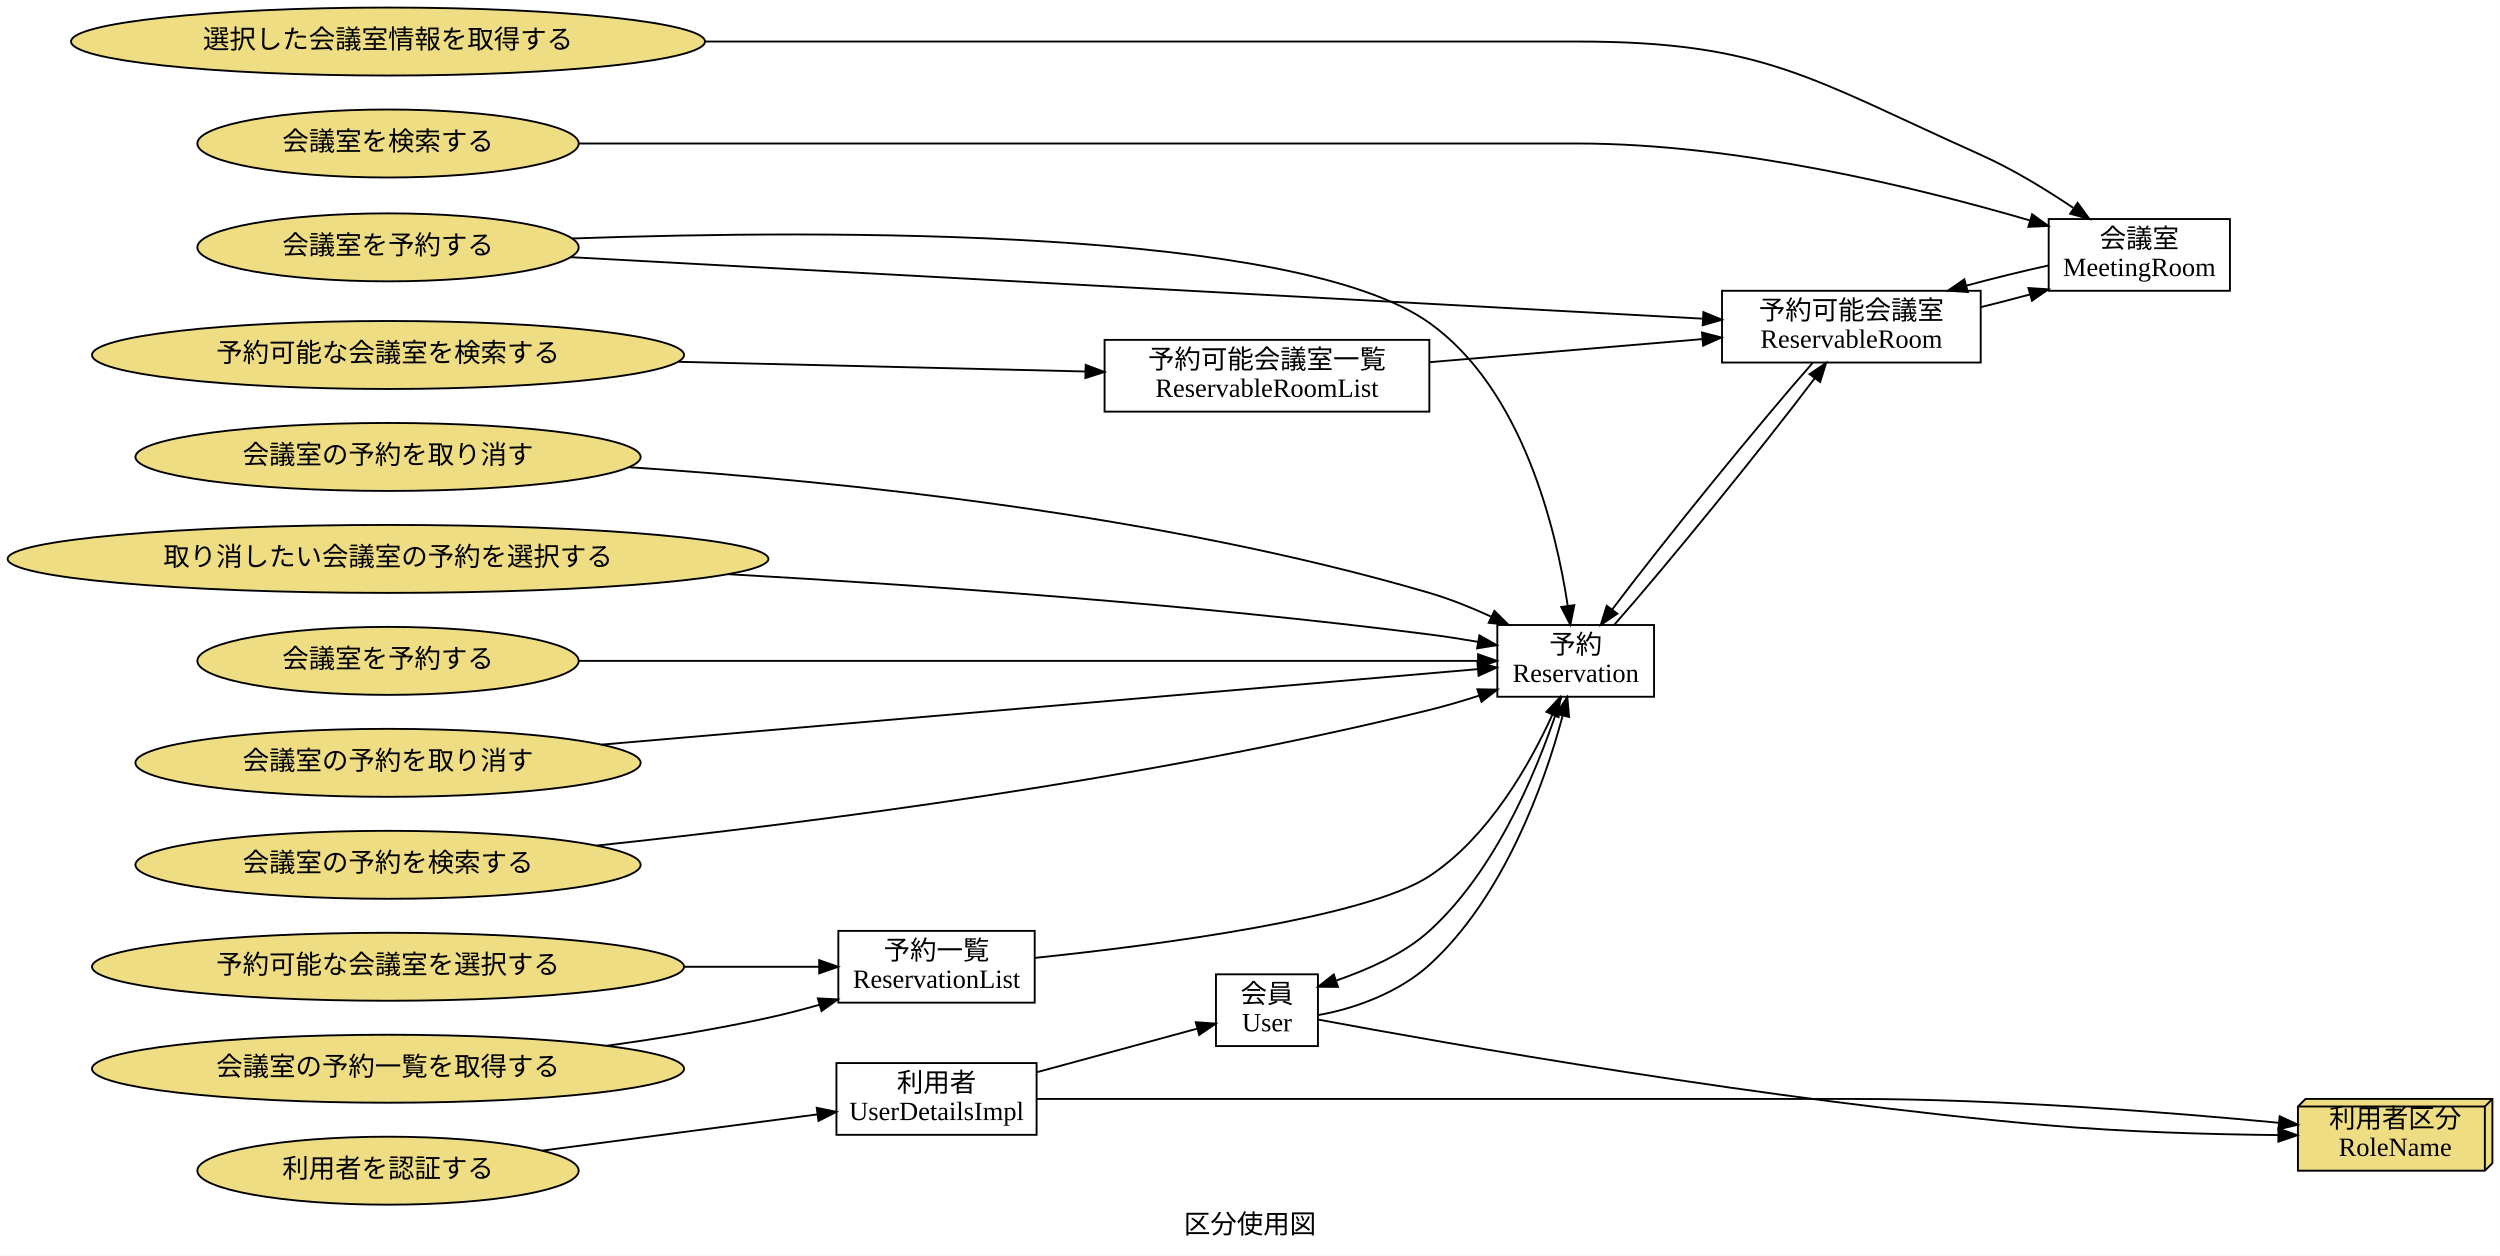
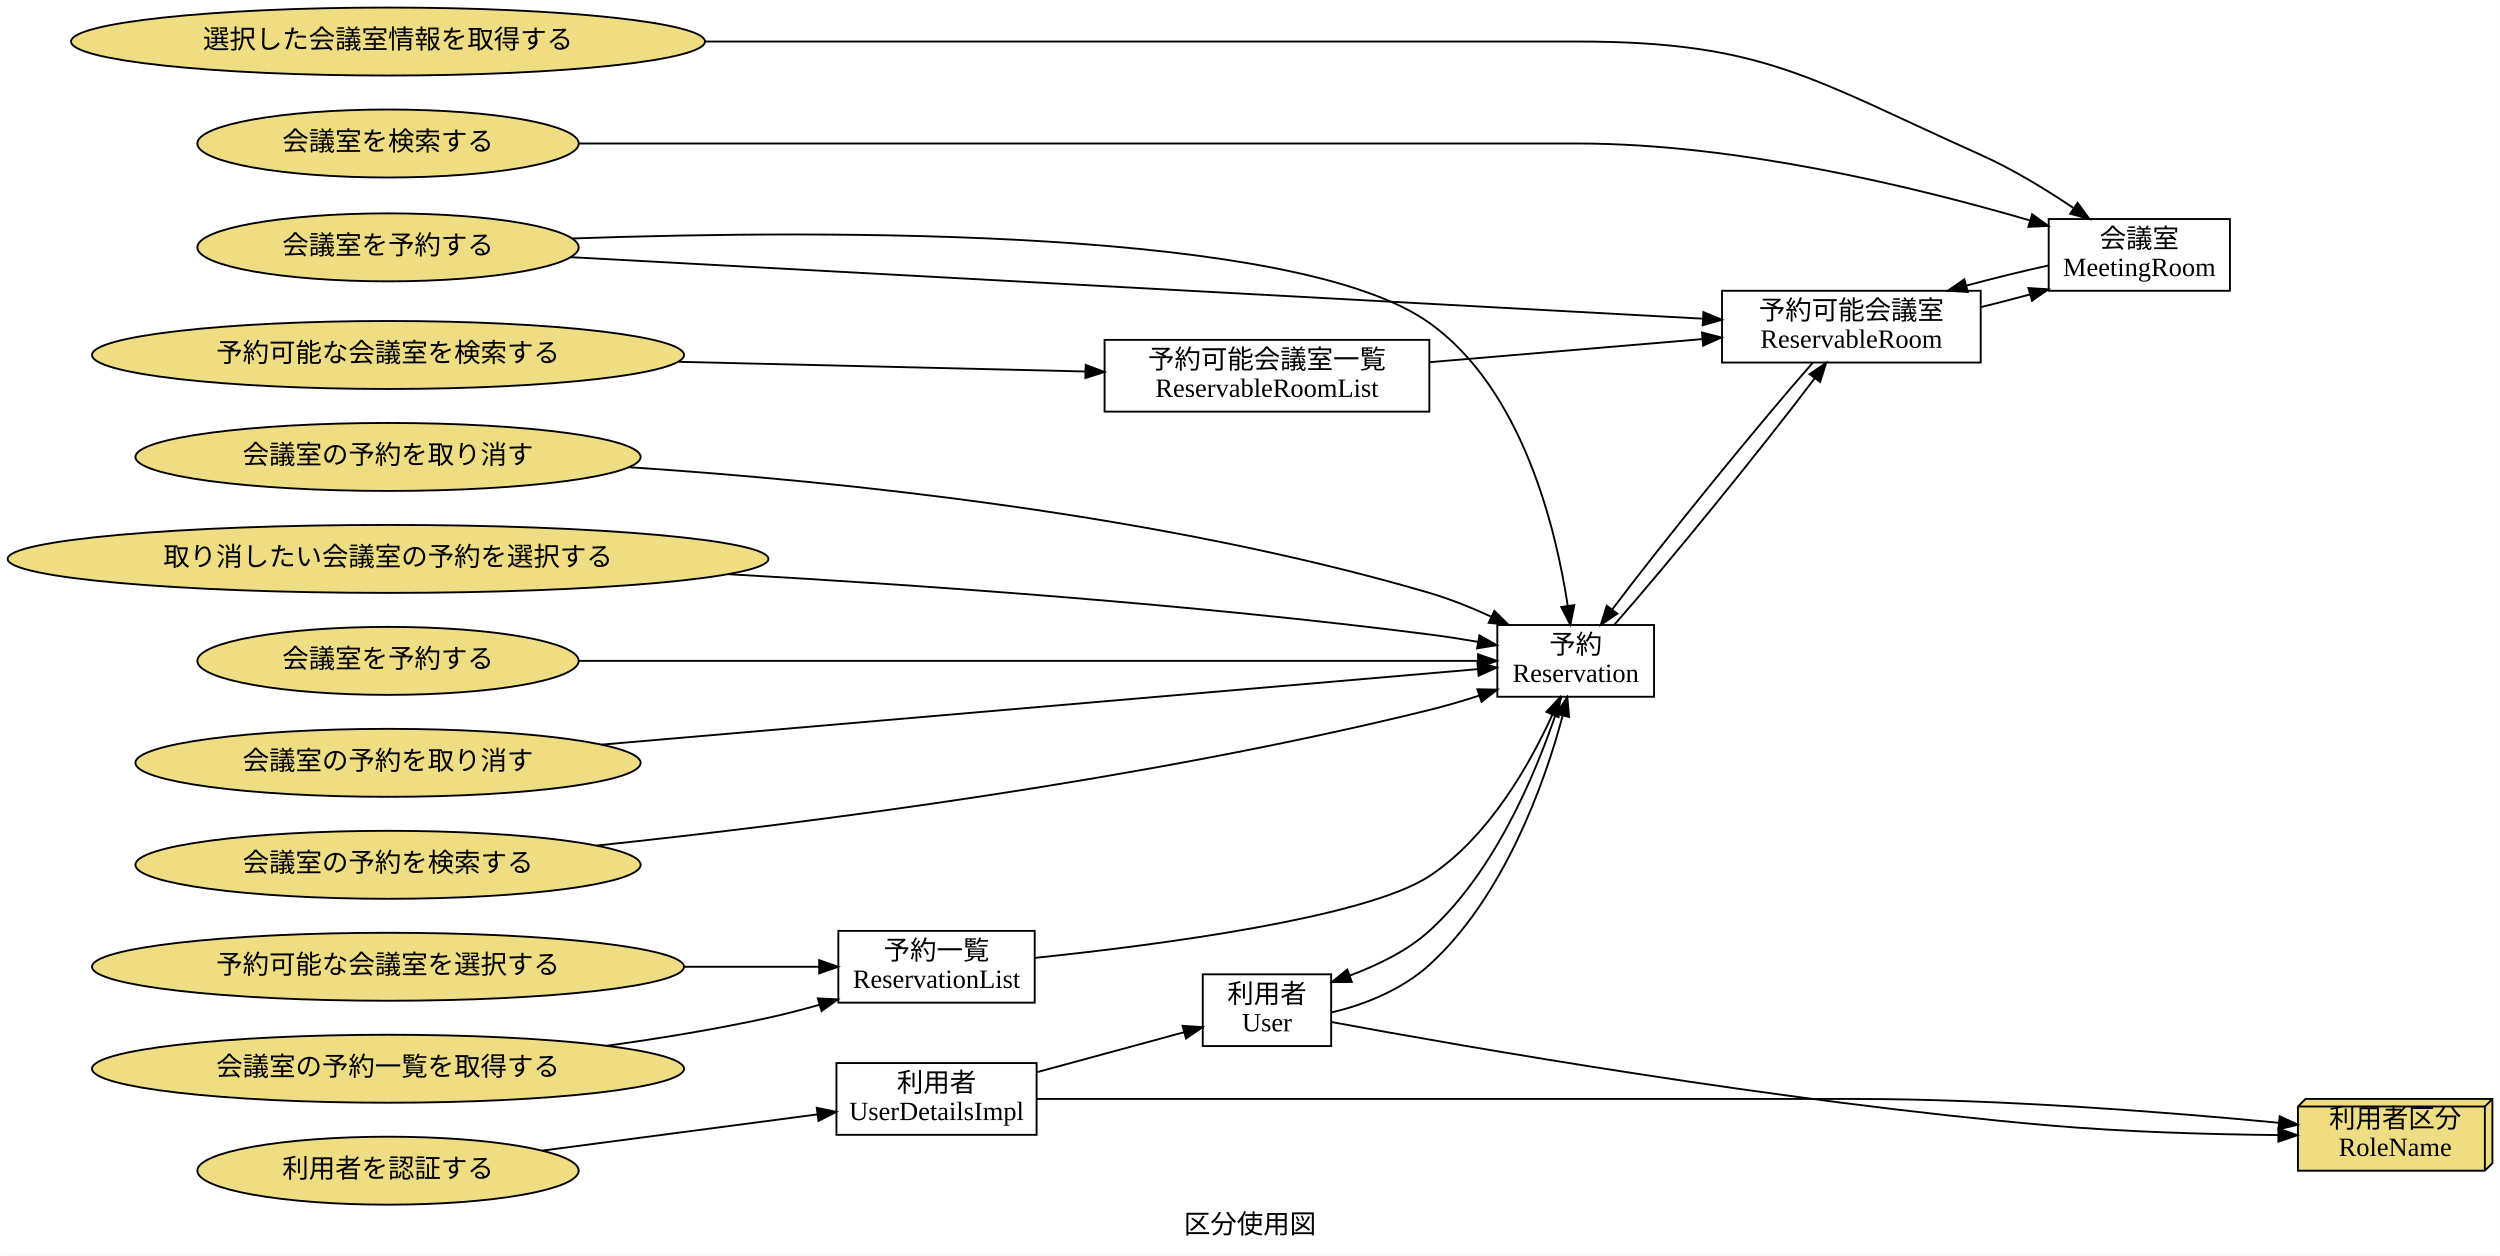
<svg xmlns="http://www.w3.org/2000/svg" xmlns:xlink="http://www.w3.org/1999/xlink" width="1324pt" height="665pt" viewBox="0.00 0.00 1323.96 665.00">
  <g id="graph0" class="graph" transform="scale(1 1) rotate(0) translate(4 661)">
    <polygon fill="white" stroke="transparent" points="-4,4 -4,-661 1319.96,-661 1319.96,4 -4,4" />
    <text text-anchor="middle" x="657.98" y="-7.8" font-family="Times New Roman,serif" font-size="14.00">区分使用図
        </text>
    <g id="node1" class="node">
      <polygon fill="#eedd82" stroke="black" points="1315.96,-79 1216.96,-79 1212.96,-75 1212.96,-41 1311.96,-41 1315.96,-45 1315.96,-79" />
      <polyline fill="none" stroke="black" points="1311.96,-75 1212.96,-75 " />
      <polyline fill="none" stroke="black" points="1311.96,-75 1311.96,-41 " />
      <polyline fill="none" stroke="black" points="1311.96,-75 1315.96,-79 " />
      <text text-anchor="middle" x="1264.46" y="-63.8" font-family="Times New Roman,serif" font-size="14.00">
                利用者区分
            </text>
      <text text-anchor="middle" x="1264.46" y="-48.8" font-family="Times New Roman,serif" font-size="14.00">
                RoleName
            </text>
    </g>
    <g id="node2" class="node">
      <g id="a_node2">
        <a xlink:href="https://github.com/k2works/application_programing_excercise_2022/tree/take13/src/main/java/mrs/application/scenario/MeetingRoomReservationScenario.java" xlink:title="MeetingRoomReservationScenario.cancel(Reservation)">
          <ellipse fill="#eedd82" stroke="black" cx="201.48" cy="-419" rx="133.78" ry="18" />
          <text text-anchor="middle" x="201.48" y="-415.3" font-family="Times New Roman,serif" font-size="14.00">会議室の予約を取り消す
                    </text>
        </a>
      </g>
    </g>
    <g id="node16" class="node">
      <polygon fill="white" stroke="black" points="871.96,-330 788.96,-330 788.96,-292 871.96,-292 871.96,-330" />
      <text text-anchor="middle" x="830.46" y="-314.8" font-family="Times New Roman,serif" font-size="14.00">予約
            </text>
      <text text-anchor="middle" x="830.46" y="-299.8" font-family="Times New Roman,serif" font-size="14.00">
                Reservation
            </text>
    </g>
    <g id="edge12" class="edge">
      <path fill="none" stroke="black" d="M329.38,-413.54C442.46,-406.08 611.44,-388.45 752.96,-347 763.86,-343.81 775.15,-339.26 785.61,-334.47" />
      <polygon fill="black" stroke="black" points="787.41,-337.48 794.94,-330.03 784.4,-331.16 787.41,-337.48" />
    </g>
    <g id="node3" class="node">
      <g id="a_node3">
        <a xlink:href="https://github.com/k2works/application_programing_excercise_2022/tree/take13/src/main/java/mrs/application/scenario/MeetingRoomReservationScenario.java" xlink:title="MeetingRoomReservationScenario.findMeetingRoom(RoomId)">
          <ellipse fill="#eedd82" stroke="black" cx="201.48" cy="-639" rx="167.87" ry="18" />
          <text text-anchor="middle" x="201.48" y="-635.3" font-family="Times New Roman,serif" font-size="14.00">選択した会議室情報を取得する
                    </text>
        </a>
      </g>
    </g>
    <g id="node18" class="node">
      <polygon fill="white" stroke="black" points="1176.96,-545 1080.96,-545 1080.96,-507 1176.96,-507 1176.96,-545" />
      <text text-anchor="middle" x="1128.96" y="-529.8" font-family="Times New Roman,serif" font-size="14.00">
                会議室
            </text>
      <text text-anchor="middle" x="1128.96" y="-514.8" font-family="Times New Roman,serif" font-size="14.00">
                MeetingRoom
            </text>
    </g>
    <g id="edge13" class="edge">
      <path fill="none" stroke="black" d="M369.27,-639C457.48,-639 567.59,-639 665.96,-639 665.96,-639 665.96,-639 831.46,-639 930.03,-639 955.01,-619.29 1044.96,-579 1061.89,-571.42 1079.38,-560.74 1093.91,-550.96" />
      <polygon fill="black" stroke="black" points="1096.29,-553.57 1102.54,-545.02 1092.32,-547.8 1096.29,-553.57" />
    </g>
    <g id="node4" class="node">
      <g id="a_node4">
        <a xlink:href="https://github.com/k2works/application_programing_excercise_2022/tree/take13/src/main/java/mrs/application/scenario/MeetingRoomReservationScenario.java" xlink:title="MeetingRoomReservationScenario.findOne(ReservationId)">
          <ellipse fill="#eedd82" stroke="black" cx="201.48" cy="-365" rx="201.46" ry="18" />
          <text text-anchor="middle" x="201.48" y="-361.3" font-family="Times New Roman,serif" font-size="14.00">取り消したい会議室の予約を選択する
                    </text>
        </a>
      </g>
    </g>
    <g id="edge14" class="edge">
      <path fill="none" stroke="black" d="M381.78,-356.9C489.64,-350.8 629.51,-340.73 752.96,-325 761.34,-323.93 770.19,-322.55 778.78,-321.07" />
      <polygon fill="black" stroke="black" points="779.47,-324.51 788.7,-319.31 778.24,-317.61 779.47,-324.51" />
    </g>
    <g id="node5" class="node">
      <g id="a_node5">
        <a xlink:href="https://github.com/k2works/application_programing_excercise_2022/tree/take13/src/main/java/mrs/application/scenario/MeetingRoomReservationScenario.java" xlink:title="MeetingRoomReservationScenario.findReservations(ReservableRoomId)">
          <ellipse fill="#eedd82" stroke="black" cx="201.48" cy="-149" rx="156.77" ry="18" />
          <text text-anchor="middle" x="201.48" y="-145.3" font-family="Times New Roman,serif" font-size="14.00">予約可能な会議室を選択する
                    </text>
        </a>
      </g>
    </g>
    <g id="node17" class="node">
      <polygon fill="white" stroke="black" points="543.96,-168 439.96,-168 439.96,-130 543.96,-130 543.96,-168" />
      <text text-anchor="middle" x="491.96" y="-152.8" font-family="Times New Roman,serif" font-size="14.00">
                予約一覧
            </text>
      <text text-anchor="middle" x="491.96" y="-137.8" font-family="Times New Roman,serif" font-size="14.00">
                ReservationList
            </text>
    </g>
    <g id="edge15" class="edge">
      <path fill="none" stroke="black" d="M358.12,-149C383.51,-149 408.42,-149 429.69,-149" />
      <polygon fill="black" stroke="black" points="429.82,-152.5 439.82,-149 429.82,-145.5 429.82,-152.5" />
    </g>
    <g id="node6" class="node">
      <g id="a_node6">
        <a xlink:href="https://github.com/k2works/application_programing_excercise_2022/tree/take13/src/main/java/mrs/application/scenario/MeetingRoomReservationScenario.java" xlink:title="MeetingRoomReservationScenario.reserve(Reservation)">
          <ellipse fill="#eedd82" stroke="black" cx="201.48" cy="-311" rx="100.98" ry="18" />
          <text text-anchor="middle" x="201.48" y="-307.3" font-family="Times New Roman,serif" font-size="14.00">会議室を予約する
                    </text>
        </a>
      </g>
    </g>
    <g id="edge16" class="edge">
      <path fill="none" stroke="black" d="M302.52,-311C438.06,-311 674.98,-311 778.56,-311" />
      <polygon fill="black" stroke="black" points="778.75,-314.5 788.75,-311 778.75,-307.5 778.75,-314.5" />
    </g>
    <g id="node7" class="node">
      <g id="a_node7">
        <a xlink:href="https://github.com/k2works/application_programing_excercise_2022/tree/take13/src/main/java/mrs/application/service/auth/UserService.java" xlink:title="UserService.loadUserByUsername(String)">
          <ellipse fill="#eedd82" stroke="black" cx="201.48" cy="-41" rx="100.98" ry="18" />
          <text text-anchor="middle" x="201.48" y="-37.3" font-family="Times New Roman,serif" font-size="14.00">利用者を認証する
                    </text>
        </a>
      </g>
    </g>
    <g id="node15" class="node">
      <polygon fill="white" stroke="black" points="544.96,-98 438.96,-98 438.96,-60 544.96,-60 544.96,-98" />
      <text text-anchor="middle" x="491.96" y="-82.8" font-family="Times New Roman,serif" font-size="14.00">利用者
            </text>
      <text text-anchor="middle" x="491.96" y="-67.8" font-family="Times New Roman,serif" font-size="14.00">
                UserDetailsImpl
            </text>
    </g>
    <g id="edge17" class="edge">
      <path fill="none" stroke="black" d="M283.22,-51.64C329.36,-57.71 386.33,-65.22 428.94,-70.83" />
      <polygon fill="black" stroke="black" points="428.52,-74.31 438.9,-72.14 429.44,-67.37 428.52,-74.31" />
    </g>
    <g id="node8" class="node">
      <g id="a_node8">
        <a xlink:href="https://github.com/k2works/application_programing_excercise_2022/tree/take13/src/main/java/mrs/application/service/reservation/ReservationService.java" xlink:title="ReservationService.cancel(Reservation)">
          <ellipse fill="#eedd82" stroke="black" cx="201.48" cy="-257" rx="133.78" ry="18" />
          <text text-anchor="middle" x="201.48" y="-253.3" font-family="Times New Roman,serif" font-size="14.00">会議室の予約を取り消す
                    </text>
        </a>
      </g>
    </g>
    <g id="edge18" class="edge">
      <path fill="none" stroke="black" d="M314.57,-266.65C451.67,-278.46 677.89,-297.95 778.49,-306.61" />
      <polygon fill="black" stroke="black" points="778.43,-310.12 788.69,-307.49 779.03,-303.14 778.43,-310.12" />
    </g>
    <g id="node9" class="node">
      <g id="a_node9">
        <a xlink:href="https://github.com/k2works/application_programing_excercise_2022/tree/take13/src/main/java/mrs/application/service/reservation/ReservationService.java" xlink:title="ReservationService.findOne(ReservationId)">
          <ellipse fill="#eedd82" stroke="black" cx="201.48" cy="-203" rx="133.78" ry="18" />
          <text text-anchor="middle" x="201.48" y="-199.3" font-family="Times New Roman,serif" font-size="14.00">会議室の予約を検索する
                    </text>
        </a>
      </g>
    </g>
    <g id="edge19" class="edge">
      <path fill="none" stroke="black" d="M312.02,-213.19C423.97,-225.03 602.27,-247.84 752.96,-285 761.57,-287.12 770.59,-289.78 779.3,-292.58" />
      <polygon fill="black" stroke="black" points="778.36,-295.96 788.96,-295.79 780.57,-289.32 778.36,-295.96" />
    </g>
    <g id="node10" class="node">
      <g id="a_node10">
        <a xlink:href="https://github.com/k2works/application_programing_excercise_2022/tree/take13/src/main/java/mrs/application/service/reservation/ReservationService.java" xlink:title="ReservationService.findReservations(ReservableRoomId)">
          <ellipse fill="#eedd82" stroke="black" cx="201.48" cy="-95" rx="156.77" ry="18" />
          <text text-anchor="middle" x="201.48" y="-91.3" font-family="Times New Roman,serif" font-size="14.00">会議室の予約一覧を取得する
                    </text>
        </a>
      </g>
    </g>
    <g id="edge20" class="edge">
      <path fill="none" stroke="black" d="M317.29,-107.17C345.46,-111.06 375.43,-115.97 402.96,-122 411.79,-123.93 421.01,-126.33 430.02,-128.89" />
      <polygon fill="black" stroke="black" points="429.11,-132.27 439.69,-131.72 431.07,-125.55 429.11,-132.27" />
    </g>
    <g id="node11" class="node">
      <g id="a_node11">
        <a xlink:href="https://github.com/k2works/application_programing_excercise_2022/tree/take13/src/main/java/mrs/application/service/reservation/ReservationService.java" xlink:title="ReservationService.reserve(Reservation)">
          <ellipse fill="#eedd82" stroke="black" cx="201.48" cy="-530" rx="100.98" ry="18" />
          <text text-anchor="middle" x="201.48" y="-526.3" font-family="Times New Roman,serif" font-size="14.00">会議室を予約する
                    </text>
        </a>
      </g>
    </g>
    <g id="edge21" class="edge">
      <path fill="none" stroke="black" d="M298.94,-534.7C437.1,-539.51 682.47,-540.3 752.96,-490 802.31,-454.79 820.07,-381.03 826.27,-340.04" />
      <polygon fill="black" stroke="black" points="829.74,-340.51 827.64,-330.13 822.8,-339.55 829.74,-340.51" />
    </g>
    <g id="node19" class="node">
      <polygon fill="white" stroke="black" points="1044.96,-507 907.96,-507 907.96,-469 1044.96,-469 1044.96,-507" />
      <text text-anchor="middle" x="976.46" y="-491.8" font-family="Times New Roman,serif" font-size="14.00">
                予約可能会議室
            </text>
      <text text-anchor="middle" x="976.46" y="-476.8" font-family="Times New Roman,serif" font-size="14.00">
                ReservableRoom
            </text>
    </g>
    <g id="edge22" class="edge">
      <path fill="none" stroke="black" d="M298.04,-524.81C452.71,-516.4 754.94,-499.98 897.49,-492.24" />
      <polygon fill="black" stroke="black" points="898.1,-495.71 907.89,-491.67 897.72,-488.72 898.1,-495.71" />
    </g>
    <g id="node12" class="node">
      <g id="a_node12">
        <a xlink:href="https://github.com/k2works/application_programing_excercise_2022/tree/take13/src/main/java/mrs/application/service/room/RoomService.java" xlink:title="RoomService.findMeetingRoom(RoomId)">
          <ellipse fill="#eedd82" stroke="black" cx="201.48" cy="-585" rx="100.98" ry="18" />
          <text text-anchor="middle" x="201.48" y="-581.3" font-family="Times New Roman,serif" font-size="14.00">会議室を検索する
                    </text>
        </a>
      </g>
    </g>
    <g id="edge23" class="edge">
      <path fill="none" stroke="black" d="M302.39,-585C396.25,-585 540.64,-585 665.96,-585 665.96,-585 665.96,-585 831.46,-585 916.06,-585 1011.66,-561.61 1070.88,-544.29" />
      <polygon fill="black" stroke="black" points="1072.19,-547.55 1080.78,-541.35 1070.2,-540.84 1072.19,-547.55" />
    </g>
    <g id="node13" class="node">
      <g id="a_node13">
        <a xlink:href="https://github.com/k2works/application_programing_excercise_2022/tree/take13/src/main/java/mrs/application/service/room/RoomService.java" xlink:title="RoomService.findReservableRooms(ReservedDate)">
          <ellipse fill="#eedd82" stroke="black" cx="201.48" cy="-473" rx="156.77" ry="18" />
          <text text-anchor="middle" x="201.48" y="-469.3" font-family="Times New Roman,serif" font-size="14.00">予約可能な会議室を検索する
                    </text>
        </a>
      </g>
    </g>
    <g id="node20" class="node">
      <polygon fill="white" stroke="black" points="752.96,-481 580.96,-481 580.96,-443 752.96,-443 752.96,-481" />
      <text text-anchor="middle" x="666.96" y="-465.8" font-family="Times New Roman,serif" font-size="14.00">
                予約可能会議室一覧
            </text>
      <text text-anchor="middle" x="666.96" y="-450.8" font-family="Times New Roman,serif" font-size="14.00">
                ReservableRoomList
            </text>
    </g>
    <g id="edge24" class="edge">
      <path fill="none" stroke="black" d="M355.21,-469.38C426.29,-467.69 508.64,-465.73 570.7,-464.26" />
      <polygon fill="black" stroke="black" points="570.96,-467.76 580.87,-464.02 570.79,-460.76 570.96,-467.76" />
    </g>
    <g id="node14" class="node">
-       <polygon fill="white" stroke="black" points="693.96,-145 639.96,-145 639.96,-107 693.96,-107 693.96,-145" />
-       <text text-anchor="middle" x="666.96" y="-129.8" font-family="Times New Roman,serif" font-size="14.00">会員
+       <polygon fill="white" stroke="black" points="700.96,-145 632.96,-145 632.96,-107 700.96,-107 700.96,-145" />
+       <text text-anchor="middle" x="666.96" y="-129.8" font-family="Times New Roman,serif" font-size="14.00">利用者
            </text>
      <text text-anchor="middle" x="666.96" y="-114.8" font-family="Times New Roman,serif" font-size="14.00">
                User
            </text>
    </g>
    <g id="edge3" class="edge">
-       <path fill="none" stroke="black" d="M694.41,-120.97C759.72,-108.8 934.03,-77.82 1080.96,-65 1121.34,-61.48 1166.92,-60.23 1202.42,-59.86" />
+       <path fill="none" stroke="black" d="M701,-119.75C770.83,-106.84 938.72,-77.41 1080.96,-65 1121.34,-61.48 1166.92,-60.23 1202.42,-59.86" />
      <polygon fill="black" stroke="black" points="1202.66,-63.35 1212.63,-59.77 1202.6,-56.36 1202.66,-63.35" />
    </g>
    <g id="edge6" class="edge">
-       <path fill="none" stroke="black" d="M694.01,-123.41C712.33,-126.51 736.44,-134.99 752.96,-150 792.17,-185.62 813.99,-245.91 823.54,-281.93" />
+       <path fill="none" stroke="black" d="M701.28,-124.86C718.37,-128.78 738.55,-136.91 752.96,-150 792.17,-185.62 813.99,-245.91 823.54,-281.93" />
      <polygon fill="black" stroke="black" points="820.19,-282.98 826.01,-291.84 826.98,-281.29 820.19,-282.98" />
    </g>
    <g id="edge1" class="edge">
      <path fill="none" stroke="black" d="M545.13,-79C611.28,-79 728.84,-79 829.46,-79 829.46,-79 829.46,-79 977.46,-79 1055.39,-79 1145,-71.89 1202.84,-66.37" />
      <polygon fill="black" stroke="black" points="1203.29,-69.84 1212.9,-65.39 1202.61,-62.87 1203.29,-69.84" />
    </g>
    <g id="edge2" class="edge">
-       <path fill="none" stroke="black" d="M545.34,-93.23C572.66,-100.65 605.4,-109.55 629.87,-116.19" />
-       <polygon fill="black" stroke="black" points="629.24,-119.65 639.81,-118.89 631.08,-112.89 629.24,-119.65" />
+       <path fill="none" stroke="black" d="M545.34,-93.23C570.23,-99.99 599.6,-107.97 623.13,-114.36" />
+       <polygon fill="black" stroke="black" points="622.26,-117.75 632.83,-117 624.1,-111 622.26,-117.75" />
    </g>
    <g id="edge5" class="edge">
-       <path fill="none" stroke="black" d="M822.91,-291.8C813.05,-261.36 791.34,-202.86 752.96,-168 739.28,-155.57 720.4,-147.62 703.9,-141.78" />
-       <polygon fill="black" stroke="black" points="704.6,-138.32 694.01,-138.41 702.34,-144.95 704.6,-138.32" />
+       <path fill="none" stroke="black" d="M822.91,-291.8C813.05,-261.36 791.34,-202.86 752.96,-168 741.14,-157.26 725.43,-149.86 710.74,-144.28" />
+       <polygon fill="black" stroke="black" points="711.88,-140.97 701.28,-140.87 709.5,-147.56 711.88,-140.97" />
    </g>
    <g id="edge7" class="edge">
      <path fill="none" stroke="black" d="M850.88,-330.08C878.74,-361.68 929.7,-424.34 957.01,-460.62" />
      <polygon fill="black" stroke="black" points="954.33,-462.88 963.1,-468.81 959.94,-458.7 954.33,-462.88" />
    </g>
    <g id="edge8" class="edge">
      <path fill="none" stroke="black" d="M544.22,-153.72C609.91,-160.58 719.35,-174.92 752.96,-197 784.37,-217.63 806.1,-256.08 818.17,-282.58" />
      <polygon fill="black" stroke="black" points="814.97,-283.99 822.18,-291.75 821.38,-281.18 814.97,-283.99" />
    </g>
    <g id="edge4" class="edge">
      <path fill="none" stroke="black" d="M1080.87,-520.42C1067.11,-517.39 1051.87,-513.65 1037.43,-509.76" />
      <polygon fill="black" stroke="black" points="1038.15,-506.33 1027.58,-507.06 1036.29,-513.08 1038.15,-506.33" />
    </g>
    <g id="edge10" class="edge">
      <path fill="none" stroke="black" d="M956.01,-468.88C928.11,-437.23 877.1,-374.49 849.82,-338.25" />
      <polygon fill="black" stroke="black" points="852.52,-336.01 843.74,-330.07 846.9,-340.18 852.52,-336.01" />
    </g>
    <g id="edge9" class="edge">
      <path fill="none" stroke="black" d="M1045.23,-498.39C1053.87,-500.5 1062.63,-502.77 1071.07,-505.07" />
      <polygon fill="black" stroke="black" points="1070.23,-508.47 1080.8,-507.78 1072.11,-501.72 1070.23,-508.47" />
    </g>
    <g id="edge11" class="edge">
      <path fill="none" stroke="black" d="M753.21,-469.21C798.39,-473.03 853.5,-477.69 897.53,-481.41" />
      <polygon fill="black" stroke="black" points="897.35,-484.91 907.61,-482.26 897.94,-477.93 897.35,-484.91" />
    </g>
  </g>
</svg>
